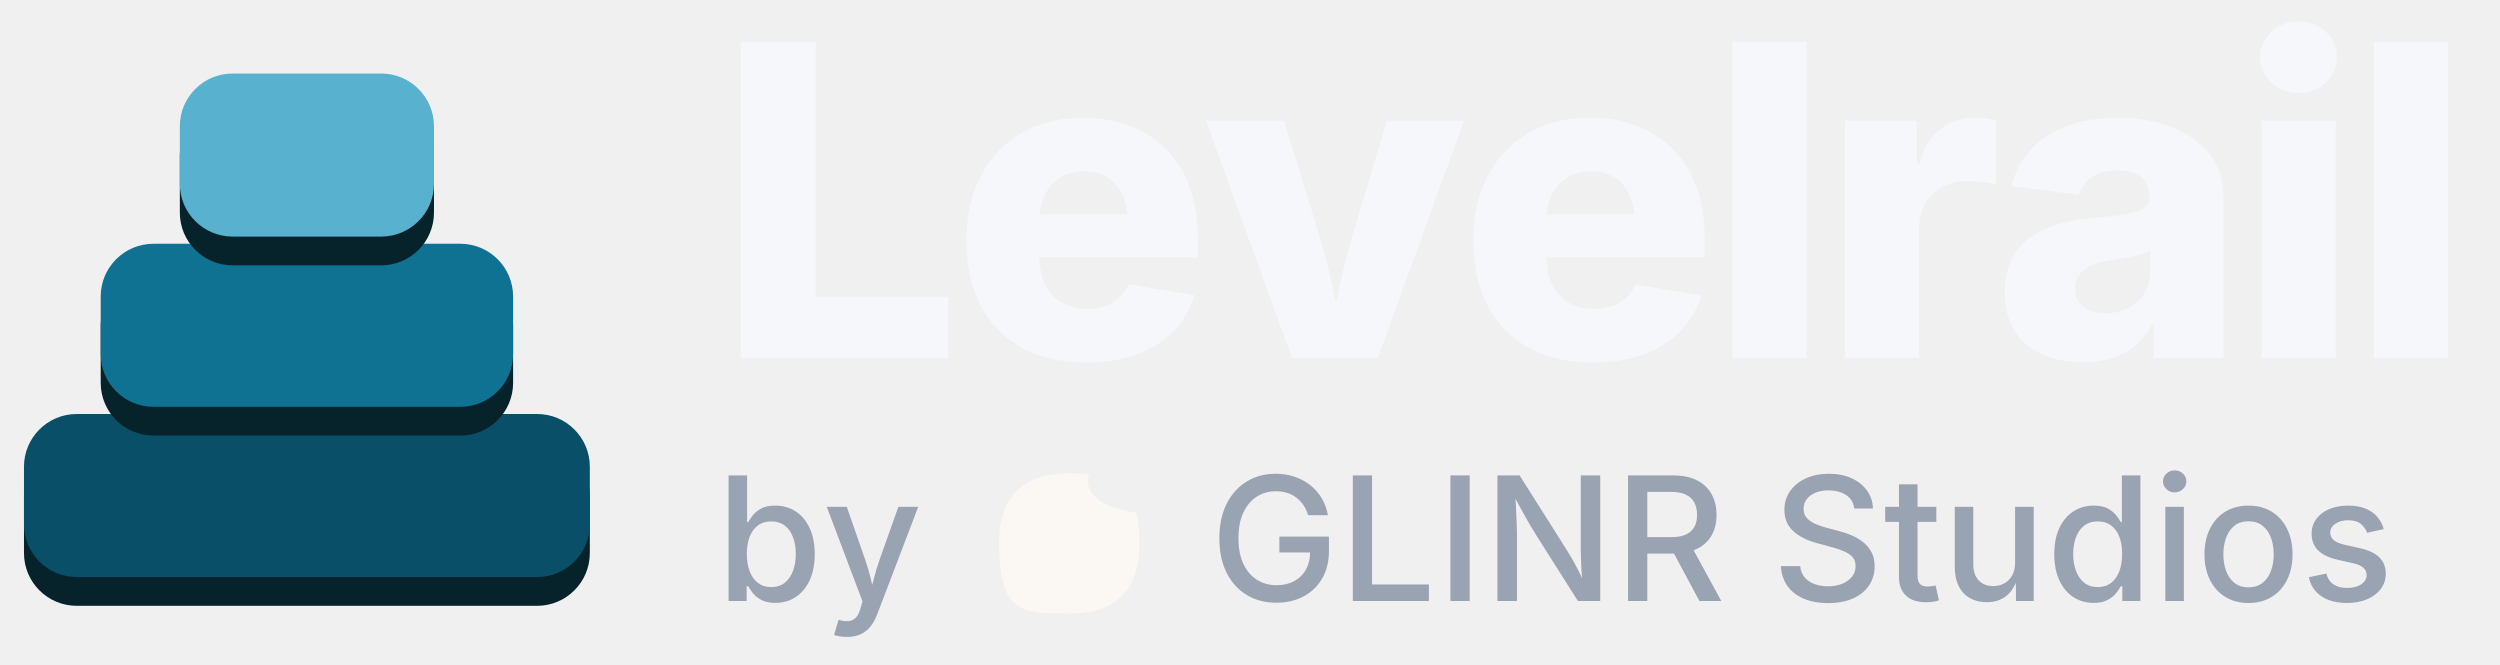
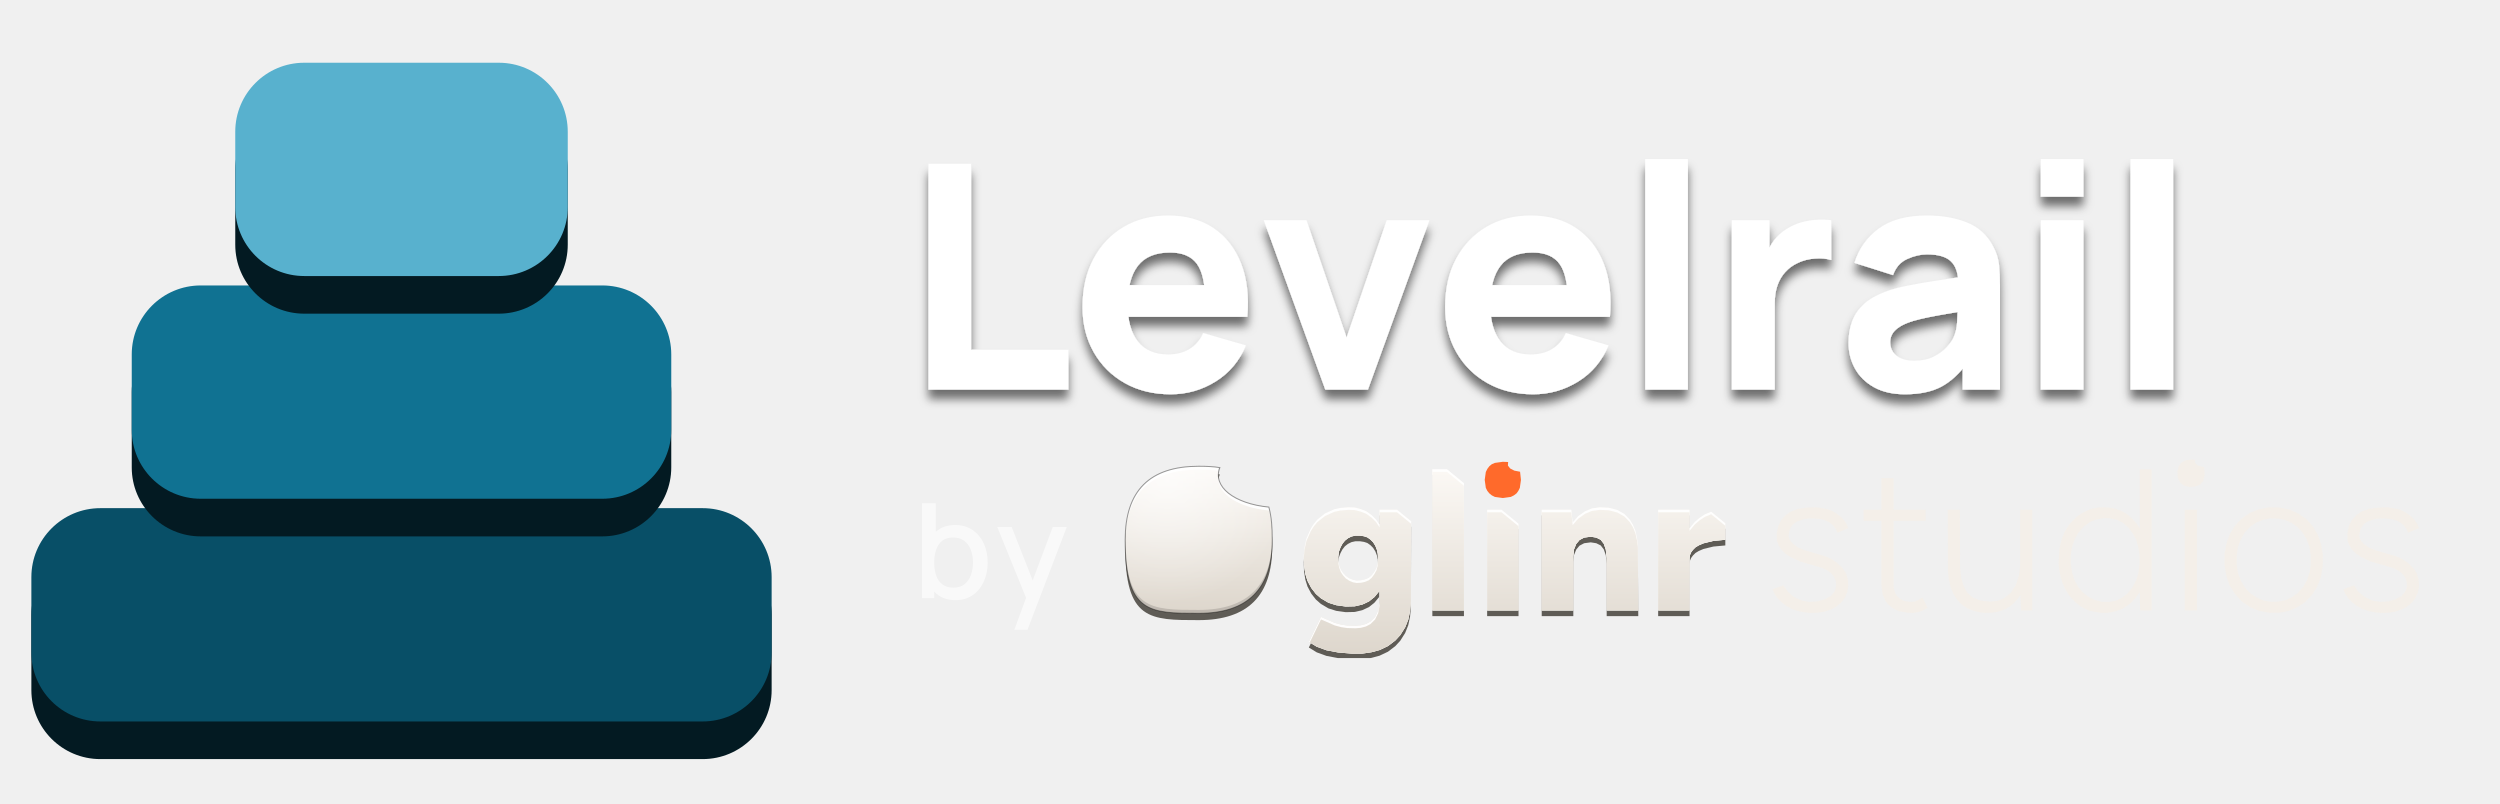
- <svg xmlns="http://www.w3.org/2000/svg" viewBox="0 0 391.0 104" width="391.0" height="104" role="img" aria-label="Levelrail by GLINR Studios">
-   <g transform="translate(0 4) scale(0.375)">
-     <rect width="236" height="68" x="10" y="174" fill="#06232c" rx="22" />
+ <svg xmlns="http://www.w3.org/2000/svg" viewBox="0 0 797 256" role="img" aria-label="Levelrail by GLINR Studios">
+   <defs>
+     <filter id="lift" x="-6%" y="-20%" width="112%" height="160%" color-interpolation-filters="sRGB">
+       <feDropShadow dx="0" dy="3" stdDeviation="1.6" flood-color="#000" flood-opacity=".55" />
+     </filter>
+   </defs>
+   <g id="icon">
+     <rect width="236" height="68" x="10" y="174" fill="#031a22" rx="22" />
    <rect width="236" height="68" x="10" y="162" fill="#084f67" rx="22" />
-     <rect width="172" height="68" x="42" y="103" fill="#06232c" rx="22" />
+     <rect width="172" height="68" x="42" y="103" fill="#031a22" rx="22" />
    <rect width="172" height="68" x="42" y="91" fill="#107292" rx="22" />
-     <rect width="106" height="68" x="75" y="32" fill="#06232c" rx="22" />
+     <rect width="106" height="68" x="75" y="32" fill="#031a22" rx="22" />
    <rect width="106" height="68" x="75" y="20" fill="#58b1ce" rx="22" />
  </g>
-   <path fill="#f5f7fa" d="M115.857 56.0V6.527H127.566V46.435H148.255V56.0ZM169.853 56.696Q164.045 56.696 159.841 54.394Q155.637 52.091 153.39 47.808Q151.142 43.525 151.142 37.587Q151.142 31.851 153.39 27.539Q155.638 23.227 159.747 20.821Q163.857 18.414 169.433 18.414Q173.347 18.414 176.623 19.646Q179.899 20.878 182.303 23.28Q184.707 25.682 186.026 29.209Q187.345 32.737 187.345 37.353V40.272H155.244V33.51H181.827L176.414 35.117Q176.414 32.524 175.634 30.669Q174.855 28.815 173.329 27.81Q171.803 26.805 169.534 26.805Q167.266 26.805 165.708 27.818Q164.15 28.831 163.343 30.637Q162.535 32.444 162.535 34.885V39.728Q162.535 42.583 163.471 44.496Q164.407 46.41 166.109 47.357Q167.812 48.305 170.063 48.305Q171.624 48.305 172.899 47.863Q174.175 47.422 175.091 46.572Q176.008 45.723 176.478 44.486L186.797 46.181Q185.884 49.374 183.598 51.739Q181.312 54.103 177.845 55.4Q174.378 56.696 169.853 56.696ZM202.068 56.0 188.622 18.879H200.841L206.397 37.032Q207.507 40.704 208.336 44.511Q209.166 48.318 210.028 52.565H207.912Q208.749 48.318 209.565 44.524Q210.382 40.729 211.459 37.032L216.914 18.879H228.981L215.485 56.0ZM249.129 56.696Q243.321 56.696 239.117 54.394Q234.913 52.091 232.665 47.808Q230.418 43.525 230.418 37.587Q230.418 31.851 232.666 27.539Q234.914 23.227 239.023 20.821Q243.132 18.414 248.709 18.414Q252.623 18.414 255.899 19.646Q259.175 20.878 261.579 23.28Q263.983 25.682 265.302 29.209Q266.62 32.737 266.62 37.353V40.272H234.52V33.51H261.103L255.69 35.117Q255.69 32.524 254.91 30.669Q254.131 28.815 252.605 27.81Q251.079 26.805 248.81 26.805Q246.542 26.805 244.984 27.818Q243.426 28.831 242.618 30.637Q241.811 32.444 241.811 34.885V39.728Q241.811 42.583 242.747 44.496Q243.682 46.41 245.385 47.357Q247.088 48.305 249.339 48.305Q250.899 48.305 252.175 47.863Q253.451 47.422 254.367 46.572Q255.283 45.723 255.754 44.486L266.073 46.181Q265.159 49.374 262.874 51.739Q260.588 54.103 257.121 55.4Q253.654 56.696 249.129 56.696ZM282.576 6.527V56.0H270.998V6.527ZM288.556 56.0V18.879H299.784V25.65H300.182Q301.186 21.969 303.498 20.184Q305.809 18.398 308.852 18.398Q309.668 18.398 310.543 18.507Q311.418 18.616 312.151 18.826V28.898Q311.33 28.605 309.978 28.459Q308.625 28.314 307.556 28.314Q305.429 28.314 303.737 29.25Q302.045 30.185 301.09 31.85Q300.134 33.515 300.134 35.736V56.0ZM325.778 56.661Q322.233 56.661 319.462 55.447Q316.691 54.232 315.123 51.802Q313.556 49.371 313.556 45.694Q313.556 42.607 314.641 40.489Q315.726 38.37 317.646 37.048Q319.565 35.726 322.058 35.023Q324.552 34.32 327.369 34.089Q330.538 33.808 332.465 33.5Q334.393 33.192 335.28 32.565Q336.166 31.937 336.166 30.803V30.654Q336.166 29.364 335.568 28.473Q334.97 27.582 333.849 27.11Q332.728 26.638 331.122 26.638Q329.526 26.638 328.289 27.115Q327.053 27.591 326.253 28.445Q325.452 29.299 325.132 30.468L314.619 29.105Q315.365 25.921 317.511 23.519Q319.658 21.118 323.122 19.766Q326.586 18.414 331.234 18.414Q334.683 18.414 337.688 19.228Q340.693 20.042 342.951 21.623Q345.209 23.203 346.477 25.507Q347.745 27.811 347.745 30.797V56.0H336.846V50.802H336.549Q335.539 52.702 334.006 54.004Q332.473 55.307 330.425 55.984Q328.377 56.661 325.778 56.661ZM329.305 48.985Q331.263 48.985 332.835 48.195Q334.406 47.404 335.337 46.01Q336.267 44.617 336.267 42.788V39.231Q335.776 39.486 335.027 39.721Q334.278 39.956 333.382 40.146Q332.486 40.336 331.589 40.481Q330.692 40.626 329.879 40.75Q328.175 40.991 326.98 41.563Q325.786 42.134 325.161 43.026Q324.537 43.918 324.537 45.16Q324.537 46.404 325.155 47.258Q325.772 48.111 326.843 48.548Q327.913 48.985 329.305 48.985ZM353.72 56.0V18.879H365.299V56.0ZM359.492 14.544Q357.016 14.544 355.258 12.901Q353.5 11.258 353.5 8.958Q353.5 6.611 355.258 4.986Q357.016 3.361 359.492 3.361Q361.969 3.361 363.731 4.983Q365.493 6.606 365.493 8.957Q365.493 11.261 363.731 12.902Q361.969 14.544 359.492 14.544ZM382.857 6.527V56.0H371.278V6.527Z" />
-   <path fill="#9aa3b2" d="M121.265 94.293Q119.934 94.293 119.085 93.836Q118.236 93.38 117.756 92.772Q117.276 92.164 117.016 91.693H116.776V94.0H113.95V74.356H116.85V81.661H117.016Q117.273 81.201 117.74 80.596Q118.208 79.99 119.048 79.533Q119.888 79.076 121.263 79.076Q123.04 79.076 124.428 79.973Q125.815 80.87 126.619 82.57Q127.422 84.27 127.422 86.665Q127.422 89.047 126.631 90.754Q125.84 92.461 124.451 93.377Q123.063 94.293 121.265 94.293ZM120.622 91.821Q121.89 91.821 122.743 91.136Q123.597 90.45 124.029 89.277Q124.461 88.103 124.461 86.644Q124.461 85.193 124.034 84.041Q123.607 82.889 122.754 82.218Q121.9 81.548 120.622 81.548Q119.378 81.548 118.526 82.186Q117.674 82.824 117.239 83.965Q116.805 85.106 116.805 86.644Q116.805 88.176 117.245 89.343Q117.685 90.51 118.542 91.166Q119.399 91.821 120.622 91.821ZM130.448 99.299 131.154 96.934 131.483 97.021Q132.234 97.213 132.835 97.125Q133.435 97.037 133.877 96.567Q134.318 96.096 134.581 95.149L134.901 94.067L129.303 79.261H132.434L135.351 87.638Q135.838 89.036 136.16 90.415Q136.483 91.794 136.858 93.164H135.971Q136.346 91.794 136.697 90.407Q137.048 89.02 137.531 87.638L140.505 79.261H143.611L137.209 96.047Q136.761 97.226 136.109 98.022Q135.458 98.818 134.558 99.217Q133.657 99.616 132.469 99.616Q131.786 99.616 131.249 99.517Q130.711 99.417 130.448 99.299Z" />
-   <path fill="#fbf8f4" transform="translate(154.2207 72) scale(0.05078125)" d="M256 40Q40 40 40 256c0 216 72 216 216 216s216-72 216-216c0-36-2-66-10-96-102-10-166-60-144-116-18-3-38-4-62-4" />
-   <path fill="#9aa3b2" d="M199.649 94.264Q196.982 94.264 194.97 93.039Q192.959 91.814 191.832 89.554Q190.706 87.294 190.706 84.196Q190.706 81.05 191.848 78.789Q192.989 76.528 194.981 75.311Q196.972 74.093 199.514 74.093Q201.103 74.093 202.48 74.56Q203.858 75.027 204.942 75.894Q206.027 76.76 206.732 77.95Q207.438 79.139 207.682 80.573H204.595Q204.325 79.704 203.866 79.017Q203.406 78.329 202.766 77.837Q202.126 77.345 201.319 77.088Q200.512 76.831 199.544 76.831Q197.888 76.831 196.561 77.676Q195.233 78.52 194.463 80.16Q193.693 81.8 193.693 84.182Q193.693 86.547 194.465 88.184Q195.237 89.821 196.582 90.673Q197.928 91.526 199.658 91.526Q201.239 91.526 202.422 90.883Q203.606 90.241 204.257 89.059Q204.908 87.876 204.908 86.269L205.69 86.407H200.094V83.929H207.844V86.179Q207.844 88.664 206.786 90.477Q205.728 92.29 203.882 93.277Q202.036 94.264 199.649 94.264ZM211.579 94.0V74.356H214.591V91.41H223.479V94.0ZM229.858 74.356V94.0H226.845V74.356ZM234.202 94.0V74.356H237.667L245.061 86.047Q245.429 86.628 245.892 87.435Q246.354 88.242 246.87 89.249Q247.386 90.255 247.89 91.442H247.515Q247.406 90.32 247.345 89.218Q247.284 88.117 247.259 87.158Q247.234 86.199 247.234 85.533V74.356H250.275V94.0H246.787L240.164 83.542Q239.631 82.683 239.125 81.816Q238.619 80.95 238.006 79.812Q237.394 78.674 236.505 77.032H236.983Q237.056 78.481 237.117 79.744Q237.178 81.007 237.216 81.975Q237.254 82.943 237.254 83.52V94.0ZM254.623 94.0V74.356H261.66Q263.935 74.356 265.446 75.143Q266.958 75.93 267.712 77.324Q268.466 78.717 268.466 80.53Q268.466 82.348 267.709 83.711Q266.951 85.075 265.436 85.829Q263.922 86.584 261.637 86.584H256.348V84.012H261.346Q262.792 84.012 263.686 83.596Q264.58 83.18 265.001 82.401Q265.422 81.622 265.422 80.53Q265.422 79.416 265.001 78.613Q264.58 77.81 263.681 77.37Q262.781 76.931 261.324 76.931H257.636V94.0ZM265.789 94.0 261.034 85.123H264.368L269.212 94.0ZM285.91 94.324Q283.71 94.324 282.086 93.625Q280.462 92.927 279.548 91.631Q278.633 90.335 278.534 88.54H281.553Q281.649 89.61 282.251 90.311Q282.853 91.011 283.812 91.355Q284.771 91.698 285.896 91.698Q287.142 91.698 288.117 91.303Q289.092 90.909 289.653 90.192Q290.215 89.476 290.215 88.534Q290.215 87.675 289.726 87.128Q289.237 86.581 288.396 86.218Q287.556 85.855 286.494 85.576L284.192 84.949Q281.779 84.298 280.428 83.03Q279.078 81.762 279.078 79.747Q279.078 78.048 279.996 76.774Q280.914 75.499 282.489 74.796Q284.065 74.093 286.042 74.093Q288.06 74.093 289.594 74.798Q291.128 75.504 292.005 76.732Q292.883 77.959 292.929 79.527H289.997Q289.845 78.175 288.746 77.436Q287.647 76.697 285.977 76.697Q284.792 76.697 283.913 77.072Q283.034 77.447 282.557 78.098Q282.079 78.748 282.079 79.583Q282.079 80.51 282.652 81.086Q283.225 81.663 284.05 81.995Q284.874 82.328 285.624 82.526L287.524 83.031Q288.465 83.265 289.459 83.67Q290.452 84.075 291.3 84.714Q292.148 85.353 292.67 86.297Q293.192 87.241 293.192 88.567Q293.192 90.235 292.334 91.537Q291.475 92.84 289.847 93.582Q288.218 94.324 285.91 94.324ZM302.843 79.261V81.618H294.848V79.261ZM297.001 75.754H299.901V90.013Q299.901 90.907 300.273 91.321Q300.646 91.736 301.508 91.736Q301.734 91.736 302.103 91.682Q302.471 91.628 302.735 91.575L303.249 93.9Q302.783 94.053 302.254 94.122Q301.726 94.192 301.219 94.192Q299.205 94.192 298.103 93.161Q297.001 92.13 297.001 90.252ZM310.746 94.185Q309.244 94.185 308.111 93.554Q306.978 92.923 306.35 91.681Q305.723 90.44 305.723 88.626V79.261H308.623V88.264Q308.623 89.856 309.458 90.758Q310.292 91.66 311.738 91.66Q312.721 91.66 313.493 91.23Q314.265 90.801 314.712 89.976Q315.16 89.152 315.16 87.994V79.261H318.071V94.0H315.295L315.276 90.392H315.564Q314.912 92.39 313.676 93.287Q312.441 94.185 310.746 94.185ZM327.444 94.293Q325.659 94.293 324.264 93.377Q322.869 92.461 322.078 90.754Q321.287 89.047 321.287 86.665Q321.287 84.27 322.09 82.57Q322.894 80.87 324.288 79.973Q325.682 79.076 327.445 79.076Q328.821 79.076 329.661 79.533Q330.501 79.99 330.975 80.596Q331.449 81.201 331.693 81.661H331.859V74.356H334.759V94.0H331.933V91.693H331.693Q331.444 92.164 330.958 92.772Q330.472 93.38 329.63 93.836Q328.788 94.293 327.444 94.293ZM328.087 91.821Q329.32 91.821 330.172 91.166Q331.024 90.51 331.464 89.343Q331.904 88.176 331.904 86.644Q331.904 85.106 331.469 83.965Q331.035 82.824 330.183 82.186Q329.331 81.548 328.087 81.548Q326.811 81.548 325.956 82.218Q325.101 82.889 324.674 84.041Q324.247 85.193 324.247 86.644Q324.247 88.103 324.68 89.277Q325.112 90.45 325.972 91.136Q326.832 91.821 328.087 91.821ZM338.656 94.0V79.261H341.556V94.0ZM340.114 77.012Q339.368 77.012 338.83 76.505Q338.293 75.999 338.293 75.289Q338.293 74.566 338.83 74.066Q339.368 73.566 340.114 73.566Q340.87 73.566 341.408 74.065Q341.946 74.565 341.946 75.289Q341.946 75.999 341.408 76.505Q340.87 77.012 340.114 77.012ZM351.656 94.307Q349.581 94.307 348.035 93.357Q346.489 92.406 345.634 90.693Q344.78 88.981 344.78 86.713Q344.78 84.413 345.634 82.695Q346.489 80.977 348.035 80.027Q349.581 79.076 351.656 79.076Q353.742 79.076 355.292 80.027Q356.841 80.977 357.695 82.695Q358.55 84.413 358.55 86.713Q358.55 88.981 357.695 90.693Q356.841 92.406 355.292 93.357Q353.742 94.307 351.656 94.307ZM351.656 91.855Q353.001 91.855 353.879 91.149Q354.758 90.444 355.183 89.274Q355.609 88.104 355.609 86.708Q355.609 85.3 355.183 84.122Q354.758 82.945 353.879 82.237Q353.001 81.529 351.656 81.529Q350.32 81.529 349.451 82.237Q348.583 82.945 348.157 84.117Q347.731 85.289 347.731 86.708Q347.731 88.104 348.157 89.274Q348.583 90.444 349.451 91.149Q350.32 91.855 351.656 91.855ZM367.059 94.307Q365.455 94.307 364.211 93.843Q362.967 93.379 362.168 92.476Q361.369 91.574 361.107 90.275L363.839 89.704Q364.146 90.855 364.971 91.404Q365.797 91.953 367.08 91.953Q368.485 91.953 369.314 91.37Q370.144 90.787 370.144 89.96Q370.144 89.257 369.633 88.796Q369.121 88.335 368.067 88.101L365.587 87.54Q363.54 87.077 362.538 86.065Q361.537 85.053 361.537 83.464Q361.537 82.149 362.269 81.162Q363.001 80.175 364.286 79.626Q365.571 79.076 367.237 79.076Q368.831 79.076 369.965 79.54Q371.098 80.005 371.804 80.83Q372.511 81.655 372.821 82.751L370.219 83.326Q369.94 82.547 369.257 81.956Q368.574 81.366 367.266 81.366Q366.062 81.366 365.258 81.907Q364.453 82.449 364.453 83.288Q364.453 84.018 364.991 84.476Q365.528 84.933 366.737 85.208L369.105 85.735Q371.154 86.196 372.144 87.187Q373.134 88.179 373.134 89.717Q373.134 91.061 372.364 92.096Q371.594 93.13 370.224 93.719Q368.855 94.307 367.059 94.307Z" />
+   <g id="wordmark">
+     <path filter="url(#lift)" fill="#ffffff" d="M296 124.2V52.2H309.6V111.5H340.6V124.2ZM373.2 125.7Q364.9 125.7 358.58 122.12Q352.25 118.55 348.68 112.28Q345.1 106 345.1 97.9Q345.1 89.05 348.6 82.5Q352.1 75.95 358.25 72.33Q364.4 68.7 372.4 68.7Q380.9 68.7 386.85 72.7Q392.8 76.7 395.65 83.95Q398.5 91.2 397.65 101H384.2V96Q384.2 87.75 381.58 84.12Q378.95 80.5 373 80.5Q366.05 80.5 362.77 84.72Q359.5 88.95 359.5 97.2Q359.5 104.75 362.77 108.88Q366.05 113 372.4 113Q376.4 113 379.25 111.25Q382.1 109.5 383.6 106.2L397.2 110.1Q394.15 117.5 387.58 121.6Q381 125.7 373.2 125.7ZM355.3 101V90.9H391.1V101ZM422.5 124.2 402.9 70.2H416.5L429.3 107.6L442.1 70.2H455.7L436.1 124.2ZM488.8 125.7Q480.5 125.7 474.18 122.12Q467.85 118.55 464.28 112.28Q460.7 106 460.7 97.9Q460.7 89.05 464.2 82.5Q467.7 75.95 473.85 72.33Q480 68.7 488 68.7Q496.5 68.7 502.45 72.7Q508.4 76.7 511.25 83.95Q514.1 91.2 513.25 101H499.8V96Q499.8 87.75 497.18 84.12Q494.55 80.5 488.6 80.5Q481.65 80.5 478.38 84.72Q475.1 88.95 475.1 97.2Q475.1 104.75 478.38 108.88Q481.65 113 488 113Q492 113 494.85 111.25Q497.7 109.5 499.2 106.2L512.8 110.1Q509.75 117.5 503.18 121.6Q496.6 125.7 488.8 125.7ZM470.9 101V90.9H506.7V101ZM524.5 124.2V50.7H538.1V124.2ZM552.1 124.2V70.2H564.1V83.4L562.8 81.7Q563.85 78.9 565.6 76.6Q567.35 74.3 569.9 72.8Q571.85 71.6 574.15 70.92Q576.45 70.25 578.9 70.08Q581.35 69.9 583.8 70.2V82.9Q581.55 82.2 578.58 82.43Q575.6 82.65 573.2 83.8Q570.8 84.9 569.15 86.73Q567.5 88.55 566.65 91.03Q565.8 93.5 565.8 96.6V124.2ZM607.3 125.7Q601.5 125.7 597.48 123.47Q593.45 121.25 591.38 117.53Q589.3 113.8 589.3 109.3Q589.3 105.55 590.45 102.45Q591.6 99.35 594.18 96.97Q596.75 94.6 601.1 93Q604.1 91.9 608.25 91.05Q612.4 90.2 617.65 89.43Q622.9 88.65 629.2 87.7L624.3 90.4Q624.3 85.6 622 83.35Q619.7 81.1 614.3 81.1Q611.3 81.1 608.05 82.55Q604.8 84 603.5 87.7L591.2 83.8Q593.25 77.1 598.9 72.9Q604.55 68.7 614.3 68.7Q621.45 68.7 627 70.9Q632.55 73.1 635.4 78.5Q637 81.5 637.3 84.5Q637.6 87.5 637.6 91.2V124.2H625.7V113.1L627.4 115.4Q623.45 120.85 618.88 123.28Q614.3 125.7 607.3 125.7ZM610.2 115Q613.95 115 616.53 113.67Q619.1 112.35 620.62 110.65Q622.15 108.95 622.7 107.8Q623.75 105.6 623.93 102.67Q624.1 99.75 624.1 97.8L628.1 98.8Q622.05 99.8 618.3 100.47Q614.55 101.15 612.25 101.7Q609.95 102.25 608.2 102.9Q606.2 103.7 604.98 104.62Q603.75 105.55 603.18 106.65Q602.6 107.75 602.6 109.1Q602.6 110.95 603.53 112.28Q604.45 113.6 606.15 114.3Q607.85 115 610.2 115ZM650.6 62.7V50.7H664.2V62.7ZM650.6 124.2V70.2H664.2V124.2ZM679.2 124.2V50.7H692.8V124.2Z" />
+     <path fill="#ffffff" fill-opacity=".62" d="M304.59 191.32Q301.33 191.32 299.13 189.73Q296.92 188.15 295.79 185.44Q294.65 182.73 294.65 179.33Q294.65 175.92 295.78 173.21Q296.9 170.51 299.1 168.94Q301.29 167.38 304.5 167.38Q307.69 167.38 310.02 168.94Q312.34 170.51 313.6 173.2Q314.86 175.9 314.86 179.33Q314.86 182.73 313.61 185.45Q312.36 188.17 310.06 189.74Q307.76 191.32 304.59 191.32ZM293.92 190.69V160.45H298.33V174.37H297.82V190.69ZM303.98 187.35Q306.08 187.35 307.45 186.28Q308.83 185.21 309.51 183.39Q310.19 181.57 310.19 179.33Q310.19 177.1 309.51 175.29Q308.83 173.49 307.42 172.42Q306.01 171.35 303.83 171.35Q301.77 171.35 300.44 172.35Q299.11 173.36 298.47 175.17Q297.82 176.97 297.82 179.33Q297.82 181.68 298.45 183.48Q299.08 185.29 300.45 186.32Q301.81 187.35 303.98 187.35ZM323.38 200.77 327.77 188.82 327.83 192.35 317.94 168.01H322.52L329.91 186.8H328.57L335.62 168.01H340.08L327.56 200.77Z" />
+     <svg x="357.3" y="145.8" width="415.3" height="64" viewBox="-2.0 -69.31 589.59 90.85">
+       <defs>
+         <clipPath id="c">
+           <path d="M256 40Q40 40 40 256c0 216 72 216 216 216s216-72 216-216c0-36-2-66-10-96-102-10-166-60-144-116-18-3-38-4-62-4" />
+         </clipPath>
+         <clipPath id="e">
+           <use href="#a" />
+         </clipPath>
+         <radialGradient id="d" cx=".32" cy=".16" r=".7">
+           <stop offset="0" stop-color="#fff" stop-opacity=".65" />
+           <stop offset="1" stop-color="#fff" stop-opacity="0" />
+         </radialGradient>
+         <linearGradient id="b" x1="0" x2="0" y1="0" y2="1">
+           <stop offset="0" stop-color="#fbf8f4" />
+           <stop offset="1" stop-color="#ddd6cc" />
+         </linearGradient>
+         <path id="a" d="m23.9 19.5-6-.5-5.3-1-4.4-1.6-3.6-2.2 5.5-11.3 6.2 2.7 3 .8 2.7.4 3.8.1 2.3-.2 2.3-.6L32.5 5l2.1-2.1L36 0l.6-3.4v-5.5l-2.3 2.8-2.5 2-3 1.4-3.4.8-4.1.1-4.3-.6-3.5-1.1-3.4-2-2.3-2-2.1-2.7L4-13.4l-1-3.2-.6-4-.1-3.9.3-4 .9-4.1 2-4.5L6.7-39l1.7-2.1 3.5-2.8 4.2-1.9 2.8-.6 3.5-.3 3 .1 2.7.7 2.5 1 2.5 1.8 1.9 1.9 1.6 2.4v-6.8h7.9l6.4 5.2-.1 36.5-.4 4.2-.8 3.8-1.4 3.5-2.2 3.5-2.3 2.5-3.3 2.5-3.8 1.8-3.7 1-4.1.6Zm4.3-33.2 1.8-.4 1.7-.7 1.3-1.1 1.2-1.6 1-1.8.5-1.9.2-2.3-.1-2.2-.4-1.8-.7-1.8-1-1.6-1.2-1.2-1.4-1-1.5-.5-1.9-.3h-2l-1.8.4-1.6.8-1.4 1.1-1.1 1.4-.9 1.7-.7 1.9-.3 2.4.1 1.9.4 2 .7 1.8 1 1.5 1.3 1.4 1.5 1 1.7.7 1.6.3ZM99.5 0H85.3v-45.6h6.5l7.7 6.3Zm77.4-37.2 2.4-2.9 2.1-1.8 2.4-1.6 2.9-1.2 6.4 5.2v7.5l-5.4.5-4.5 1.1-2.1.9-1.5.9-1.2 1.2-.8 1.1-.5 1.2-.2 1.4V0h-14.2v-45.6h14.2ZM124-39.8l2.5-2.9 3.1-2.2 3.1-1.3 3.6-.5 4.1.2 3.8 1 3.2 1.8 2.5 2.6 1.4 2.3 1.1 2.7.7 3.1.4 3 .2 30h-14.3v-23.7l-.4-3.9-.9-2.6-1.4-1.8-2-1-2.5-.4-3 .4-2.1 1.1-1.5 1.8-1 2.5-.3 3.1V0H110v-45.6h13.4ZM60.5 0v-63.9h6.6l7.7 6.3V0Z" />
+       </defs>
+       <path fill="#5f5c56" d="M33.282-62.196q-33.28 0-33.28 33.28c0 33.28 11.094 33.278 33.28 33.278S66.56-6.73 66.56-28.917c0-5.546-.308-10.168-1.54-14.79-15.716-1.541-25.576-9.245-22.187-17.873-2.773-.462-5.854-.616-9.552-.616" />
+       <path fill="url(#b)" d="M256 40Q40 40 40 256c0 216 72 216 216 216s216-72 216-216c0-36-2-66-10-96-102-10-166-60-144-116-18-3-38-4-62-4" transform="translate(-6.16 -71.44)scale(.15407)" />
+       <g clip-path="url(#c)" transform="translate(-6.16 -71.44)scale(.15407)">
+         <path fill="#fff" fill-opacity=".95" fill-rule="evenodd" d="M256 40Q40 40 40 256c0 216 72 216 216 216s216-72 216-216c0-36-2-66-10-96-102-10-166-60-144-116-18-3-38-4-62-4m0 10Q40 50 40 266c0 216 72 216 216 216s216-72 216-216c0-36-2-66-10-96-102-10-166-60-144-116-18-3-38-4-62-4" />
+         <path fill-opacity=".14" fill-rule="evenodd" d="M256 40Q40 40 40 256c0 216 72 216 216 216s216-72 216-216c0-36-2-66-10-96-102-10-166-60-144-116-18-3-38-4-62-4m0-10Q40 30 40 246c0 216 72 216 216 216s216-72 216-216c0-36-2-66-10-96-102-10-166-60-144-116-18-3-38-4-62-4" />
+         <path fill="url(#d)" d="M0 0h512v512H0z" />
+       </g>
+       <path fill="none" stroke="#000" stroke-opacity=".4" stroke-width=".462" d="M33.282-65.277q-33.28 0-33.28 33.279C.003 1.28 11.097 1.28 33.283 1.28S66.56-9.812 66.56-31.999c0-5.546-.308-10.168-1.54-14.79-15.716-1.54-25.576-9.244-22.187-17.872-2.773-.462-5.854-.616-9.552-.616Z" />
+       <g transform="translate(78.52)">
+         <use fill="#5f5c56" href="#a" transform="translate(0 2.56)" />
+         <use fill="url(#b)" href="#a" />
+         <g clip-path="url(#e)">
+           <path fill="#fff" fill-opacity=".95" d="M-10-90h520V50H-10z" />
+           <use fill="url(#b)" href="#a" transform="translate(0 1.15)" />
+         </g>
+         <path fill="#ff6a2b" d="m92.4-67.3-3.6.5-1.4.6-1.1.9-.9 1.2-.7 1.4-.5 3.6.5 3.6.7 1.4.9 1.1 1.1.9 1.4.7 3.6.5 3.6-.5 1.4-.7 1.2-.9.8-1.1.7-1.4.5-3.6-.4-3.7-2.6-.5-1.9-1-1-1.3.1-1.6Z" />
+       </g>
+       <path fill="#f4efe9" d="m388.97 1.1-2.4-.3-2.7-.7-2.5-1-2-1.2-1.7-1.5-1.5-1.8-1.3-2.1-1.1-2.5-1-3.8-.4-4.5-.1-27.3h5.5l.1 26.3.5 4.6 1.2 3.9 1.7 2.9 2.4 2.1 3.5 1.3 4.1.5 3.6-.4 1.8-.6 1.6-.9 2.5-2.1 2.3-3.4 1.4-4.3.6-4.4v-25.5h5.5V0h-5.1l-.3-7.1-1.2 1.8-1.7 1.9-1.9 1.6-1.8 1.1-2.1.8-2.1.6-2.4.3Zm-79 0-2.8-.3-2.9-.6-2.6-.9-2.5-1.4-2.1-1.6-1.8-1.8-1.4-2.1-.9-2 4.9-1.8 2.1 3 2.6 2.2 3.6 1.7 3.4.6 3.7-.2 3.4-1 2.8-1.5 1.6-2 .7-2.1-.1-2.5-.8-2-1.5-1.8-1.9-1.3-2.1-1-9.7-2.8-4.6-2.1-2.1-1.4-1.9-1.8-1.3-2-.8-2.1-.1-3.4.7-3.3 1.3-2.7 2.1-2.3 2.3-1.6 3.4-1.2 4.2-.6 4.2-.1 4.7.8 2.1.8 2.1 1.2 1.8 1.4 1.4 1.4 1.3 1.9.8 1.9-4.9 2.1-.8-1.7-1.2-1.6-1.4-1.2-1.6-.9-2.2-.7-2.3-.3-3-.1-2.5.3-3.3 1.1-1.4 1-1 1-.8 1.4-.4 1.3-.2 1.9.3 1.2.6 1.1 1 1.2 2.6 1.8 3 1.2 9.2 2.7 2.7 1.2 2.6 1.8 2.4 2.3 1.6 2.4.8 2.7.2 3.1-.5 2.8-1.1 2.5-1.6 2.1-2.1 1.8-2.5 1.3-2.8 1-3.2.5ZM485.07 0h-5.5v-45.6h5.5Zm32.7 1-4.5-.8-4.1-1.7-3.6-2.4-3.3-3.6-2.4-3.8-1.5-4.4-.8-4.8v-5.2l.9-4.8 1.6-4.3 2.4-3.8 3-3.1 3.6-2.5 4.1-1.6 4.5-.9 4.8.1 4.4.9 4.1 1.8 3.6 2.5 2.9 3.2 2.3 3.9 1.5 4.3.8 4.9-.1 5.1-.8 4.8-1.6 4.3-2.4 3.8-3 3.2-3.6 2.4-4 1.7-4 .8Zm3.8-5 3.4-.6 3-1.4 2.7-1.9 2.5-2.8 1.7-3 1.2-3.5.5-3.8v-4.1l-.6-3.8-1.3-3.4-1.8-3-2.2-2.4-2.8-2-3.1-1.3-3-.6-3.6-.1-3.4.7-3.1 1.3-2.7 2-2.5 2.7-1.7 3.1-1.2 3.4-.5 3.9v4l.6 3.8 1.3 3.4 1.8 3 2.3 2.5 2.8 1.9 3.1 1.4 3 .6Zm46.7 5.1-2.8-.3-2.9-.6-2.6-.9-2.5-1.4-2.2-1.6-1.7-1.8-1.4-2.1-.9-2 4.9-1.8 1.8 2.8 2.9 2.4 3.5 1.7 3.5.6 3.7-.2 3.4-1 2.8-1.5 1.6-2 .7-2.1-.1-2.5-.8-2-1.5-1.8-1.9-1.3-2.1-1-9.8-2.8-4.6-2.1-2-1.4-1.9-1.8-1.3-2-.8-2.1-.1-3.4.6-3.3 1.4-2.7 2.1-2.3 2.3-1.6 3.4-1.2 4.1-.6 4.3-.1 4.7.8 2.1.8 2.1 1.2 1.8 1.4 1.4 1.4 1.3 1.9.8 1.9-4.9 2.1-.8-1.7-1.2-1.6-1.4-1.2-1.6-.9-2.3-.7-2.2-.3-3-.1-2.5.3-3.3 1.1-1.5 1-.9 1-.7 1.1-.5 1.6-.2 1.9.2 1.2.7 1.1 1 1.2 2.6 1.8 3 1.2 9.2 2.7 2.7 1.2 2.6 1.8 2.4 2.3 1.6 2.4.8 2.7.2 3.1-.5 2.8-1.1 2.5-1.6 2.1-2.1 1.8-2.5 1.3-2.8 1-3.2.5ZM354.17 1l-4.1-.7-1.9-.9-1.4-.9-1.5-1.3-1-1.3-1.4-3-.6-4.1v-29.4h-8.1v-5h8.1v-14.3h5.5v14.3h14.5v5h-14.5v29.2l.2 1.7.4 1.5.8 1.5 1.2 1.2 1.5.9 1.8.5 2.1.2 1.7-.2 1.4-.6 2-1.2 2.3 4.7-2.2 1.2-1.9.7-2.4.4Zm86.9 0-4.6-.9-2.1-.9-2.4-1.4-1.8-1.4-1.9-2-1.5-1.9-1.5-2.5-1.2-2.8-.7-2.4-.6-3.2-.3-2.7.3-6.2.6-3.2.7-2.4 1.2-2.8 1.5-2.5 1.8-2.2 2-1.9 2.2-1.6 2.5-1.3 2.1-.8 2.8-.6 2.9-.1 2.9.2 2.4.5 2.6 1 2.5 1.4 2.1 1.8 1.9 2.1 1.7 2.4v-26.6h5.4V0h-5.2l-.2-8.3-1.7 2.4-1.9 2.1-2.1 1.7-2.1 1.3-2.6 1-2.3.6-2.5.3Zm4.5-4.9 3.1-.6 2.7-1.4 2.4-1.9 2.2-2.8 1.6-3.1 1-3.4.5-3.8v-4.2l-.5-3.4-1-3.5-1.6-3-2-2.6-2.3-2-2.7-1.4-3.1-.7-3-.1-3.3.6-3 1.2-2.6 1.9-2.5 2.8-1.7 3-1.2 3.4-.6 3.8v4.1l.6 3.8 1.1 3.5 1.7 3.1 2.1 2.5 2.6 2 2.9 1.4 3.3.8Zm37-64.4 1.6.1-.1.7.2.7 1.1 1.1 1.3.5 1.7.3.2 3.7-.6 2.5-1.4 1.7-2.2.9-2.9.2-2.4-.7-1.7-1.4-1-2.1-.1-2.9.6-2.4 1.2-1.6 1.9-1Z" />
+     </svg>
+   </g>
</svg>
